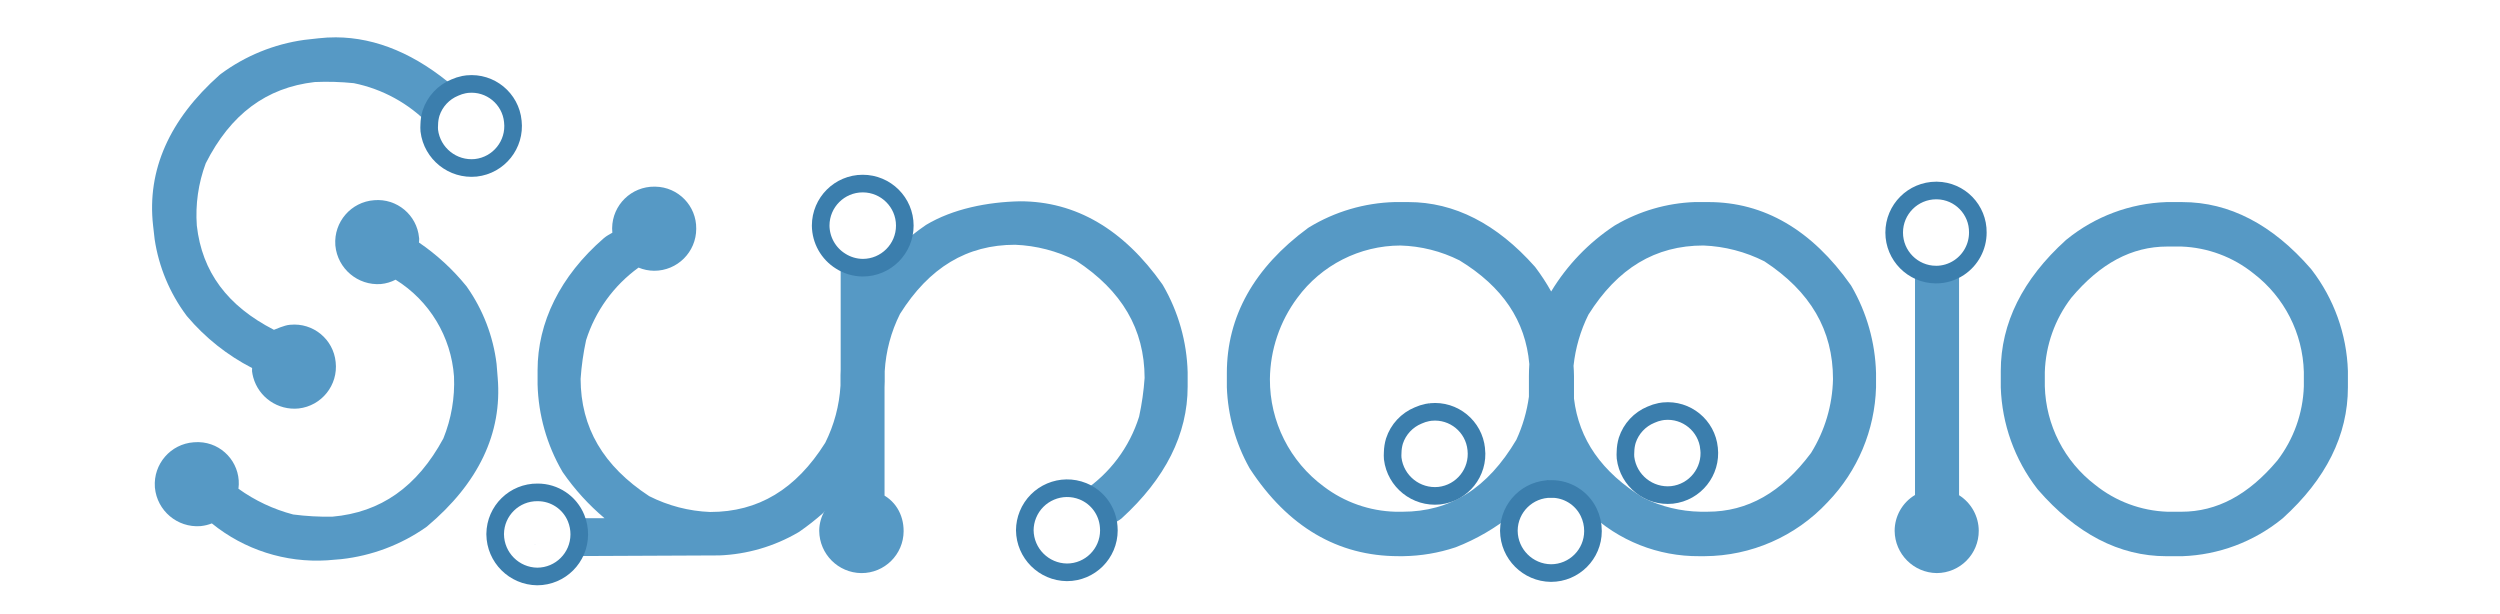
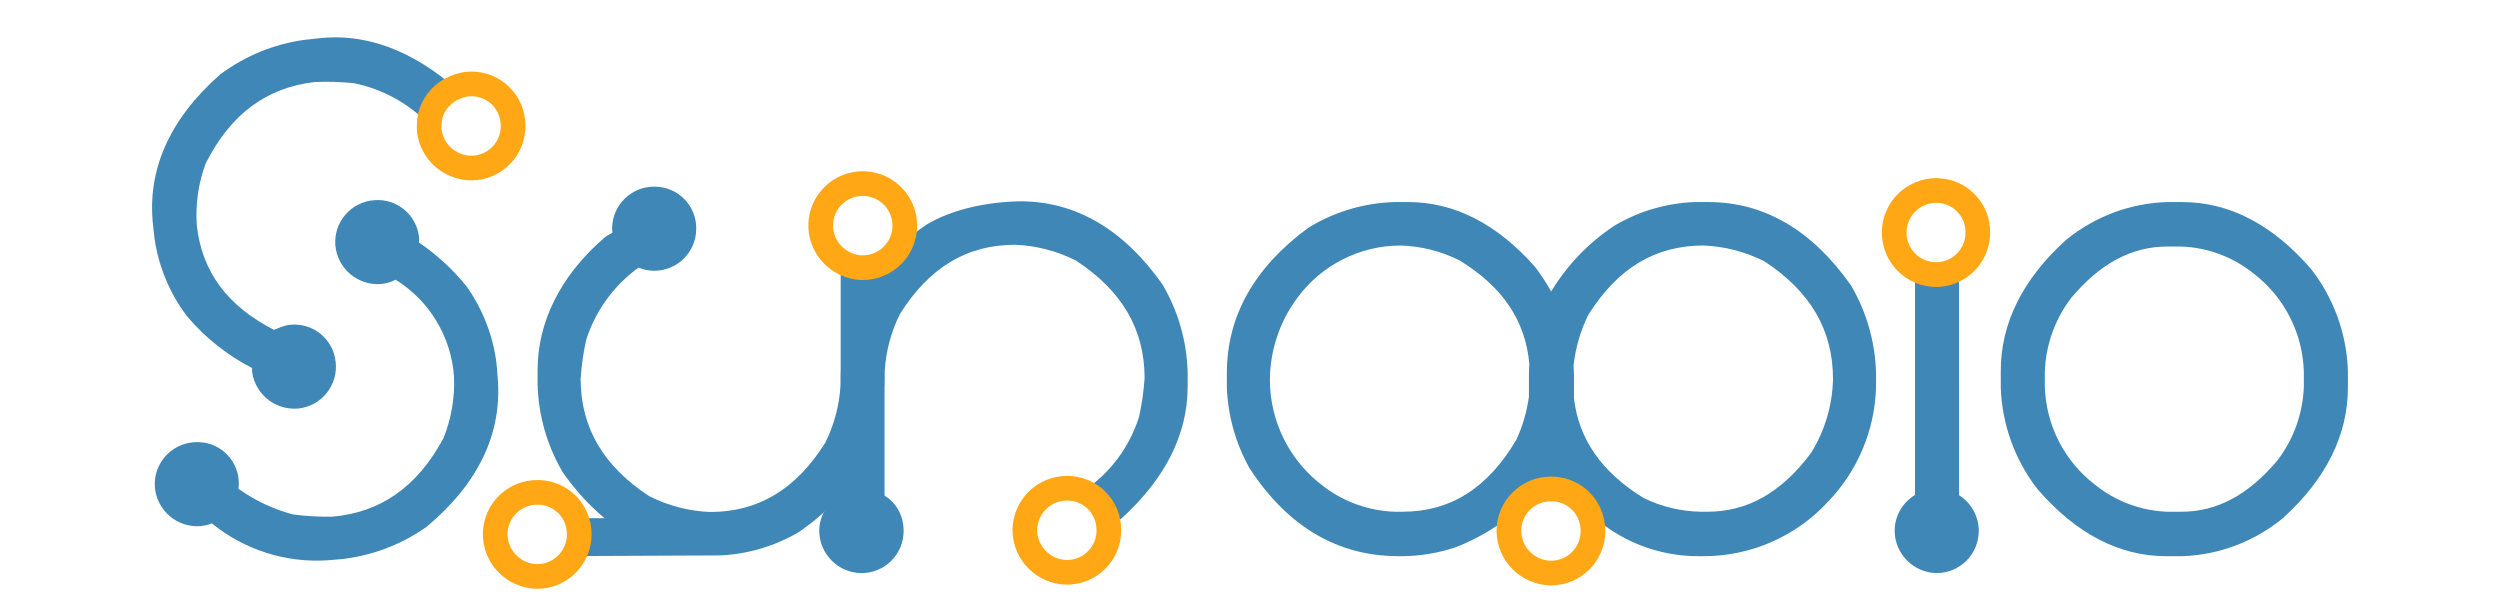
<svg xmlns="http://www.w3.org/2000/svg" xmlns:ns1="http://www.openswatchbook.org/uri/2009/osb" version="1.1" id="Layer_1" x="0px" y="0px" viewBox="0 0 141.904 34.842" style="enable-background:new 0 0 141.904 34.842;" xml:space="preserve">
  <defs id="defs47">
    <linearGradient id="linearGradient4569" ns1:paint="solid">
      <stop style="stop-color:#808080;stop-opacity:1;" offset="0" id="stop4567" />
    </linearGradient>
  </defs>
  <style type="text/css" id="style2">
	.st0{fill:none;}
	.st1{fill:#808080;}
	.st2{fill:#3C90CE;}
	.st3{fill:#EE6124;}
</style>
  <path style="fill:none" class="st0" d="m 118.925,27.521 c 1.165,0.937 2.602,1.472 4.096,1.526 h 0.795 c 2.023,0 3.808,-0.953 5.455,-2.914 0.926,-1.211 1.45,-2.682 1.499,-4.206 v -0.812 c -0.059,-2.201 -1.109,-4.257 -2.858,-5.595 -1.165,-0.937 -2.602,-1.472 -4.096,-1.526 h -0.795 c -2.023,0 -3.808,0.953 -5.455,2.914 -0.926,1.212 -1.45,2.682 -1.499,4.207 v 0.812 c 0.059,2.201 1.109,4.257 2.858,5.595 z" id="path6" />
  <path style="fill:none" class="st0" d="m 104.044,21.521 c 0,-2.781 -1.274,-4.968 -3.894,-6.687 -1.075,-0.544 -2.254,-0.85 -3.458,-0.898 -2.733,0 -4.869,1.284 -6.531,3.926 -0.451,0.909 -0.737,1.891 -0.844,2.901 0.012,0.194 0.025,0.388 0.025,0.583 v 1.28 c 0.28,2.324 1.577,4.175 3.942,5.636 1.008,0.497 2.114,0.765 3.238,0.785 h 0.398 c 2.28,0 4.204,-1.092 5.88,-3.337 0.783,-1.26 1.213,-2.706 1.245,-4.189 z" id="path8" />
  <path style="fill:none" class="st0" d="m 82.844,14.78 c -1.043,-0.523 -2.187,-0.811 -3.354,-0.844 -2.311,0.005 -4.483,1.107 -5.851,2.97 -0.995,1.334 -1.54,2.95 -1.557,4.615 -0.011,2.408 1.129,4.677 3.069,6.104 1.171,0.886 2.589,1.383 4.057,1.422 h 0.397 c 2.725,0 4.84,-1.336 6.466,-4.084 0.358,-0.776 0.598,-1.601 0.714,-2.448 V 21.346 c 0,-0.23 0.009,-0.457 0.023,-0.682 -0.214,-2.456 -1.514,-4.388 -3.963,-5.885 z" id="path10" />
-   <path d="m 37.156,10.594 c -1.316,-0.015 -2.395,1.038 -2.41,2.354 -1.11e-4,0.009 -4e-6,0.02 0,0.029 -5.4e-5,0.078 0.004,0.155 0.012,0.232 -0.194,0.116 -0.3,0.157 -0.49,0.316 -2.482,2.154 -3.754,4.786 -3.754,7.486 v 0.812 c 0.046,1.731 0.525,3.423 1.393,4.922 l 0.043,0.07 c 0.669,0.966 1.464,1.841 2.363,2.598 h -1.611 c 0.119,0.294 0.179,0.608 0.178,0.926 -0.001,0.431 -0.119,0.855 -0.342,1.225 l 8.131,-0.037 v 0 h 0.152 c 1.578,-0.06 3.116,-0.508 4.48,-1.303 l 0.068,-0.041 c 0.475,-0.328 0.929,-0.686 1.361,-1.068 0.023,-0.048 0.056,-0.087 0.082,-0.133 -0.19,0.339 -0.309,0.723 -0.312,1.139 -5e-5,0.005 1.5e-5,0.01 0,0.016 0.015,1.314 1.075,2.377 2.389,2.393 1.318,0.008 2.394,-1.055 2.402,-2.373 0.006,-0.968 -0.498,-1.81 -1.395,-2.182 0.137,0.12 0.22,0.118 0.312,0.168 V 21.967 c 0.003,-0.105 0.01,-0.21 0.01,-0.316 v -0.584 c 0.066,-1.13 0.36,-2.236 0.867,-3.248 1.662,-2.642 3.801,-3.926 6.533,-3.926 1.204,0.047 2.382,0.354 3.457,0.898 2.612,1.713 3.886,3.891 3.895,6.658 -0.05,0.74 -0.155,1.475 -0.312,2.199 -0.543,1.737 -1.666,3.235 -3.184,4.24 0.828,0.338 1.393,1.114 1.459,2.006 0.17,-0.108 0.37,-0.234 0.619,-0.387 l 0.109,-0.08 c 2.49,-2.267 3.752,-4.786 3.752,-7.486 v -0.812 c -0.046,-1.731 -0.525,-3.423 -1.393,-4.922 l -0.043,-0.07 c -2.204,-3.125 -4.921,-4.711 -8.076,-4.711 -1.85,0.037 -3.819,0.427 -5.344,1.344 -0.525,0.361 -1.025,0.759 -1.496,1.188 -0.618,1.146 -2.047,1.573 -3.193,0.955 -0.051,-0.028 -0.101,-0.057 -0.15,-0.088 v 6.162 c -0.003,0.105 -0.01,0.21 -0.01,0.316 v 0.584 c -0.066,1.13 -0.36,2.236 -0.867,3.248 -1.662,2.642 -3.798,3.926 -6.531,3.926 -1.204,-0.047 -2.384,-0.354 -3.459,-0.898 -2.612,-1.713 -3.886,-3.891 -3.895,-6.658 0.05,-0.74 0.155,-1.474 0.312,-2.199 0.525,-1.656 1.569,-3.099 2.977,-4.117 0.282,0.118 0.583,0.178 0.889,0.18 1.316,4.99e-4 2.384,-1.065 2.385,-2.381 v -0.002 c 0.019,-1.302 -1.022,-2.372 -2.324,-2.391 -0.013,-1.83e-4 -0.026,-2.9e-5 -0.039,0 z m 9.811,18.141 c -31.311,4.072 -15.656,2.036 0,0 z" id="path12" style="fill:#5699c5;fill-opacity:1;stroke:#00bfff;stroke-width:0.05;stroke-miterlimit:4;stroke-dasharray:none;stroke-opacity:0" />
-   <path class="st1" d="m 105.052,16.18 c -2.204,-3.125 -4.921,-4.71 -8.076,-4.71 h -0.795 c -1.578,0.06 -3.117,0.508 -4.481,1.303 l -0.068,0.041 c -1.457,0.962 -2.681,2.237 -3.585,3.731 -0.266,-0.476 -0.565,-0.934 -0.893,-1.369 l -0.036,-0.044 C 84.963,12.702 82.549,11.47 79.945,11.47 h -0.795 c -1.708,0.049 -3.375,0.54 -4.836,1.427 l -0.071,0.046 c -3.056,2.249 -4.605,5.018 -4.605,8.229 v 0.812 c 0.058,1.599 0.493,3.161 1.271,4.559 l 0.037,0.064 c 2.155,3.293 4.992,4.962 8.431,4.962 h 0.284 c 1,-0.015 1.991,-0.182 2.94,-0.497 l 0.051,-0.018 c 1.15,-0.45 2.223,-1.074 3.183,-1.851 0.38,-0.887 1.256,-1.459 2.221,-1.45 0.901,-0.003 1.723,0.51 2.117,1.32 1.692,1.621 3.949,2.517 6.292,2.497 h 0.284 c 2.647,-0.012 5.172,-1.117 6.977,-3.052 l 0.029,-0.031 c 1.688,-1.752 2.662,-4.071 2.732,-6.503 V 21.172 c -0.046,-1.731 -0.524,-3.423 -1.391,-4.921 z M 86.784,21.346 v 1.169 c -0.115,0.847 -0.356,1.672 -0.714,2.448 -1.626,2.748 -3.742,4.084 -6.466,4.084 h -0.397 c -1.467,-0.04 -2.886,-0.537 -4.056,-1.422 -1.94,-1.427 -3.08,-3.696 -3.069,-6.104 0.017,-1.664 0.563,-3.28 1.557,-4.615 1.369,-1.862 3.54,-2.964 5.851,-2.97 1.166,0.032 2.311,0.321 3.354,0.844 2.449,1.496 3.749,3.428 3.963,5.885 -0.015,0.225 -0.023,0.452 -0.023,0.682 z m 10.136,7.7 h -0.398 c -1.124,-0.02 -2.23,-0.288 -3.238,-0.785 -2.366,-1.461 -3.662,-3.312 -3.942,-5.636 v -1.28 c 0,-0.196 -0.013,-0.389 -0.025,-0.583 0.107,-1.009 0.393,-1.992 0.844,-2.901 1.662,-2.642 3.798,-3.926 6.531,-3.926 1.204,0.048 2.383,0.354 3.458,0.898 2.62,1.718 3.894,3.906 3.894,6.687 -0.032,1.483 -0.462,2.929 -1.245,4.189 -1.676,2.246 -3.6,3.337 -5.88,3.337 z" id="path14" style="fill:#5699c5;fill-opacity:1;stroke:#00bfff;stroke-width:0;stroke-miterlimit:4;stroke-dasharray:none;stroke-opacity:0" />
-   <path style="fill:#5699c5;fill-opacity:1;stroke:#00bfff;stroke-width:0;stroke-miterlimit:4;stroke-dasharray:none;stroke-opacity:0" d="m 111.199,15.191 c -0.751,0.502 -1.723,0.528 -2.5,0.068 v 12.838 c -0.718,0.428 -1.157,1.203 -1.156,2.039 0.015,1.314 1.077,2.377 2.391,2.393 1.322,-0.006 2.389,-1.082 2.383,-2.404 -0.004,-0.818 -0.425,-1.579 -1.117,-2.016 z" id="path16" />
-   <path class="st1" d="m 131.209,15.308 -0.042,-0.053 c -2.176,-2.511 -4.63,-3.784 -7.294,-3.784 h -0.908 c -2.062,0.073 -4.044,0.814 -5.648,2.113 l -0.053,0.043 c -2.454,2.219 -3.697,4.718 -3.697,7.43 v 0.928 c 0.067,2.085 0.788,4.097 2.062,5.749 l 0.042,0.053 c 2.176,2.511 4.63,3.784 7.294,3.784 h 0.908 c 2.062,-0.073 4.044,-0.814 5.648,-2.112 l 0.053,-0.043 c 2.454,-2.219 3.697,-4.719 3.697,-7.43 V 21.056 c -0.067,-2.085 -0.788,-4.097 -2.062,-5.749 z M 116.067,21.115 c 0.049,-1.524 0.573,-2.995 1.499,-4.207 1.647,-1.961 3.432,-2.914 5.455,-2.914 h 0.795 c 1.494,0.054 2.931,0.589 4.096,1.526 1.749,1.338 2.799,3.394 2.858,5.595 v 0.812 c -0.049,1.524 -0.573,2.995 -1.499,4.206 -1.647,1.961 -3.432,2.914 -5.455,2.914 h -0.795 c -1.494,-0.054 -2.931,-0.589 -4.096,-1.526 -1.749,-1.337 -2.799,-3.394 -2.858,-5.595 z" id="path18" style="fill:#5699c5;fill-opacity:1;stroke:#00bfff;stroke-width:0;stroke-miterlimit:4;stroke-dasharray:none;stroke-opacity:0" />
-   <path class="st2" d="m 32.88,30.34 c 0.002,-0.318 -0.059,-0.632 -0.178,-0.927 -0.361,-0.888 -1.226,-1.468 -2.185,-1.465 -1.316,-0.015 -2.395,1.039 -2.41,2.355 -1.09e-4,0.009 -1.62e-4,0.019 -1.6e-4,0.028 0.015,1.314 1.076,2.376 2.39,2.391 1.314,-0.004 2.379,-1.069 2.383,-2.383 z" id="path20" style="opacity:1;vector-effect:none;fill:none;fill-opacity:1;stroke:#3b7ead;stroke-width:1;stroke-linecap:butt;stroke-linejoin:miter;stroke-miterlimit:4;stroke-dasharray:none;stroke-dashoffset:0;stroke-opacity:1" />
-   <path class="st2" d="m 88.056,27.754 c -1.315,-0.017 -2.394,1.036 -2.41,2.35 -1.37e-4,0.011 -1.98e-4,0.022 -1.83e-4,0.033 0.015,1.314 1.076,2.376 2.39,2.391 1.316,5.15e-4 2.383,-1.066 2.384,-2.382 0,-3.62e-4 0,-7.28e-4 0,-0.001 0.002,-0.371 -0.082,-0.738 -0.245,-1.072 -0.394,-0.81 -1.217,-1.323 -2.118,-1.32 z" id="path22" style="opacity:1;vector-effect:none;fill:none;fill-opacity:1;stroke:#3b7ead;stroke-width:1;stroke-linecap:butt;stroke-linejoin:miter;stroke-miterlimit:4;stroke-dasharray:none;stroke-dashoffset:0;stroke-opacity:1" />
-   <path class="st3" d="m 109.882,15.587 c 0.469,0.002 0.927,-0.136 1.317,-0.396 0.665,-0.443 1.065,-1.188 1.066,-1.987 0.018,-1.302 -1.022,-2.373 -2.324,-2.391 -0.013,-1.84e-4 -0.026,-2.61e-4 -0.039,-2.34e-4 -1.318,0.002 -2.386,1.071 -2.385,2.39 0.001,1.308 1.056,2.372 2.364,2.384 z" id="path24" style="opacity:1;vector-effect:none;fill:none;fill-opacity:1;stroke:#3b7ead;stroke-width:1;stroke-linecap:butt;stroke-linejoin:miter;stroke-miterlimit:4;stroke-dasharray:none;stroke-dashoffset:0;stroke-opacity:1" />
-   <path class="st2" d="m 61.474,27.888 c -1.23,-0.498 -2.631,0.095 -3.129,1.325 -0.114,0.28 -0.173,0.579 -0.176,0.882 0.015,1.314 1.076,2.376 2.39,2.391 1.316,5.04e-4 2.383,-1.066 2.383,-2.382 0,-3.6e-4 0,-7.22e-4 0,-0.001 2.22e-4,-0.071 -0.004,-0.14 -0.01,-0.209 -0.066,-0.891 -0.631,-1.669 -1.459,-2.006 z" id="path26" style="opacity:1;vector-effect:none;fill:none;fill-opacity:1;stroke:#3b7ead;stroke-width:1;stroke-linecap:butt;stroke-linejoin:miter;stroke-miterlimit:4;stroke-dasharray:none;stroke-dashoffset:0;stroke-opacity:1" />
-   <path class="st3" d="m 48.973,15.195 c 1.318,-0.001 2.386,-1.071 2.385,-2.39 -0.001,-1.318 -1.071,-2.386 -2.39,-2.385 -1.316,0.001 -2.382,1.067 -2.385,2.383 0.007,0.824 0.435,1.587 1.135,2.021 0.375,0.239 0.81,0.367 1.255,0.371 z" id="path32" style="opacity:1;vector-effect:none;fill:none;fill-opacity:1;stroke:#3b7ead;stroke-width:1;stroke-linecap:butt;stroke-linejoin:miter;stroke-miterlimit:4;stroke-dasharray:none;stroke-dashoffset:0;stroke-opacity:1" />
-   <path class="st1" d="M 28.186,20.65 C 27.993,19.083 27.418,17.587 26.511,16.295 l -0.047,-0.064 c -0.771,-0.947 -1.674,-1.777 -2.683,-2.465 7.63e-4,-0.074 0.019,-0.143 0.013,-0.218 -0.002,-0.02 -0.006,-0.039 -0.008,-0.058 -0.121,-1.288 -1.259,-2.238 -2.548,-2.126 -1.312,0.095 -2.299,1.237 -2.204,2.549 6.77e-4,0.009 0.001,0.019 0.002,0.028 0.125,1.308 1.272,2.277 2.582,2.182 0.292,-0.028 0.576,-0.112 0.837,-0.247 1.921,1.193 3.154,3.235 3.315,5.491 0.054,1.203 -0.152,2.404 -0.604,3.521 -1.487,2.746 -3.551,4.199 -6.308,4.44 -0.742,0.012 -1.483,-0.03 -2.218,-0.125 -1.116,-0.293 -2.168,-0.788 -3.105,-1.461 0.17,-1.281 -0.73,-2.457 -2.011,-2.627 -0.175,-0.023 -0.353,-0.027 -0.529,-0.01 -1.312,0.095 -2.299,1.237 -2.204,2.549 6.79e-4,0.009 0.001,0.019 0.002,0.028 0.125,1.308 1.272,2.277 2.582,2.182 0.017,-0.001 0.033,-0.005 0.049,-0.006 0.206,-0.023 0.408,-0.073 0.601,-0.149 1.842,1.496 4.179,2.244 6.547,2.096 l 0.809,-0.068 c 1.721,-0.191 3.367,-0.811 4.787,-1.801 l 0.067,-0.05 c 2.929,-2.459 4.28,-5.299 4.015,-8.443 z" id="path36" style="fill:#5699c5;fill-opacity:1;stroke:#00bfff;stroke-width:0;stroke-miterlimit:4;stroke-dasharray:none;stroke-opacity:0" />
-   <path style="fill:#5699c5;fill-opacity:1;stroke:#00bfff;stroke-width:0;stroke-miterlimit:4;stroke-dasharray:none;stroke-opacity:0" d="m 19.064,2.119 c -0.329,-0.002 -0.658,0.018 -0.988,0.055 l -0.807,0.09 c -1.715,0.239 -3.344,0.904 -4.736,1.934 l -0.064,0.051 C 9.609,6.787 8.337,9.666 8.689,12.801 l 0.09,0.789 c 0.236,1.561 0.853,3.04 1.795,4.307 l 0.049,0.062 c 1.024,1.21 2.277,2.207 3.688,2.932 0.002,0.063 -0.011,0.122 -0.004,0.186 0.014,0.114 0.036,0.227 0.066,0.338 0.312,1.139 1.401,1.888 2.576,1.771 1.308,-0.147 2.25,-1.327 2.104,-2.635 -0.127,-1.296 -1.282,-2.244 -2.578,-2.117 -0.013,0.001 -0.024,0.002 -0.037,0.004 -0.274,0.016 -0.843,0.267 -0.889,0.283 -2.64,-1.352 -4.081,-3.286 -4.377,-5.914 -0.087,-1.201 0.085,-2.408 0.506,-3.537 1.41,-2.787 3.435,-4.296 6.184,-4.613 0.741,-0.033 1.483,-0.011 2.221,0.064 1.633,0.332 3.126,1.152 4.283,2.352 0.004,-0.22 0.036,-0.44 0.1,-0.65 C 24.681,5.763 25.175,5.233 25.816,4.971 23.633,3.09 21.367,2.13 19.064,2.119 Z" id="path38" />
-   <path class="st3" d="m 26.495,4.778 c -0.055,0.006 -0.108,0.016 -0.162,0.026 -0.178,0.036 -0.351,0.091 -0.516,0.166 -0.642,0.263 -1.136,0.794 -1.351,1.453 -0.063,0.211 -0.097,0.429 -0.101,0.649 -0.008,0.114 -0.008,0.229 0.001,0.344 0.161,1.304 1.335,2.241 2.642,2.109 1.308,-0.146 2.249,-1.325 2.102,-2.633 -4.2e-5,-3.719e-4 -8.4e-5,-7.439e-4 -1.26e-4,-0.001 C 28.984,5.595 27.83,4.647 26.534,4.774 c -0.013,0.001 -0.026,0.003 -0.038,0.004 z" id="path42" style="fill:none;fill-opacity:1;stroke:#3b7ead;stroke-width:1;stroke-miterlimit:4;stroke-dasharray:none;stroke-opacity:1" />
-   <path class="st3" d="m 81.181,23.389 c -0.055,0.006 -0.108,0.016 -0.162,0.026 -0.178,0.036 -0.351,0.091 -0.516,0.166 -0.642,0.263 -1.136,0.794 -1.351,1.453 -0.063,0.211 -0.097,0.429 -0.101,0.649 -0.008,0.114 -0.008,0.229 0.001,0.344 0.161,1.304 1.335,2.241 2.642,2.109 1.308,-0.146 2.249,-1.325 2.102,-2.633 -4.2e-5,-3.72e-4 -8.4e-5,-7.44e-4 -1.26e-4,-0.001 -0.127,-1.296 -1.281,-2.244 -2.577,-2.117 -0.013,0.001 -0.026,0.003 -0.038,0.004 z" id="path42-7" style="fill:none;fill-opacity:1;stroke:#3b7ead;stroke-width:1;stroke-miterlimit:4;stroke-dasharray:none;stroke-opacity:1" />
-   <path class="st3" d="m 94.395,23.345 c -0.055,0.006 -0.108,0.016 -0.162,0.026 -0.178,0.036 -0.351,0.091 -0.516,0.166 -0.642,0.263 -1.136,0.794 -1.351,1.453 -0.063,0.211 -0.097,0.429 -0.101,0.649 -0.008,0.114 -0.008,0.229 0.001,0.344 0.161,1.304 1.335,2.241 2.642,2.109 1.308,-0.146 2.249,-1.325 2.102,-2.633 -4e-5,-3.72e-4 -8e-5,-7.44e-4 -1.2e-4,-0.001 -0.127,-1.296 -1.281,-2.244 -2.577,-2.117 -0.013,0.001 -0.026,0.003 -0.038,0.004 z" id="path42-77" style="fill:none;fill-opacity:1;stroke:#3b7ead;stroke-width:1;stroke-miterlimit:4;stroke-dasharray:none;stroke-opacity:1" />
+   <path d="m 37.156,10.594 c -1.316,-0.015 -2.395,1.038 -2.41,2.354 -1.11e-4,0.009 -4e-6,0.02 0,0.029 -5.4e-5,0.078 0.004,0.155 0.012,0.232 -0.194,0.116 -0.3,0.157 -0.49,0.316 -2.482,2.154 -3.754,4.786 -3.754,7.486 v 0.812 c 0.046,1.731 0.525,3.423 1.393,4.922 l 0.043,0.07 c 0.669,0.966 1.464,1.841 2.363,2.598 h -1.611 c 0.119,0.294 0.179,0.608 0.178,0.926 -0.001,0.431 -0.119,0.855 -0.342,1.225 l 8.131,-0.037 v 0 h 0.152 c 1.578,-0.06 3.116,-0.508 4.48,-1.303 l 0.068,-0.041 c 0.475,-0.328 0.929,-0.686 1.361,-1.068 0.023,-0.048 0.056,-0.087 0.082,-0.133 -0.19,0.339 -0.309,0.723 -0.312,1.139 -5e-5,0.005 1.5e-5,0.01 0,0.016 0.015,1.314 1.075,2.377 2.389,2.393 1.318,0.008 2.394,-1.055 2.402,-2.373 0.006,-0.968 -0.498,-1.81 -1.395,-2.182 0.137,0.12 0.22,0.118 0.312,0.168 V 21.967 c 0.003,-0.105 0.01,-0.21 0.01,-0.316 v -0.584 c 0.066,-1.13 0.36,-2.236 0.867,-3.248 1.662,-2.642 3.801,-3.926 6.533,-3.926 1.204,0.047 2.382,0.354 3.457,0.898 2.612,1.713 3.886,3.891 3.895,6.658 -0.05,0.74 -0.155,1.475 -0.312,2.199 -0.543,1.737 -1.666,3.235 -3.184,4.24 0.828,0.338 1.393,1.114 1.459,2.006 0.17,-0.108 0.37,-0.234 0.619,-0.387 l 0.109,-0.08 c 2.49,-2.267 3.752,-4.786 3.752,-7.486 v -0.812 c -0.046,-1.731 -0.525,-3.423 -1.393,-4.922 l -0.043,-0.07 c -2.204,-3.125 -4.921,-4.711 -8.076,-4.711 -1.85,0.037 -3.819,0.427 -5.344,1.344 -0.525,0.361 -1.025,0.759 -1.496,1.188 -0.618,1.146 -2.047,1.573 -3.193,0.955 -0.051,-0.028 -0.101,-0.057 -0.15,-0.088 v 6.162 c -0.003,0.105 -0.01,0.21 -0.01,0.316 v 0.584 c -0.066,1.13 -0.36,2.236 -0.867,3.248 -1.662,2.642 -3.798,3.926 -6.531,3.926 -1.204,-0.047 -2.384,-0.354 -3.459,-0.898 -2.612,-1.713 -3.886,-3.891 -3.895,-6.658 0.05,-0.74 0.155,-1.474 0.312,-2.199 0.525,-1.656 1.569,-3.099 2.977,-4.117 0.282,0.118 0.583,0.178 0.889,0.18 1.316,4.99e-4 2.384,-1.065 2.385,-2.381 v -0.002 c 0.019,-1.302 -1.022,-2.372 -2.324,-2.391 -0.013,-1.83e-4 -0.026,-2.9e-5 -0.039,0 z m 9.811,18.141 c -31.311,4.072 -15.656,2.036 0,0 z" id="path12" style="fill:#3f87b6;fill-opacity:1;stroke:#00bfff;stroke-width:0.05;stroke-miterlimit:4;stroke-dasharray:none;stroke-opacity:0" />
+   <path class="st1" d="m 105.052,16.18 c -2.204,-3.125 -4.921,-4.71 -8.076,-4.71 h -0.795 c -1.578,0.06 -3.117,0.508 -4.481,1.303 l -0.068,0.041 c -1.457,0.962 -2.681,2.237 -3.585,3.731 -0.266,-0.476 -0.565,-0.934 -0.893,-1.369 l -0.036,-0.044 C 84.963,12.702 82.549,11.47 79.945,11.47 h -0.795 c -1.708,0.049 -3.375,0.54 -4.836,1.427 l -0.071,0.046 c -3.056,2.249 -4.605,5.018 -4.605,8.229 v 0.812 c 0.058,1.599 0.493,3.161 1.271,4.559 l 0.037,0.064 c 2.155,3.293 4.992,4.962 8.431,4.962 h 0.284 c 1,-0.015 1.991,-0.182 2.94,-0.497 l 0.051,-0.018 c 1.15,-0.45 2.223,-1.074 3.183,-1.851 0.38,-0.887 1.256,-1.459 2.221,-1.45 0.901,-0.003 1.723,0.51 2.117,1.32 1.692,1.621 3.949,2.517 6.292,2.497 h 0.284 c 2.647,-0.012 5.172,-1.117 6.977,-3.052 l 0.029,-0.031 c 1.688,-1.752 2.662,-4.071 2.732,-6.503 V 21.172 c -0.046,-1.731 -0.524,-3.423 -1.391,-4.921 z M 86.784,21.346 v 1.169 c -0.115,0.847 -0.356,1.672 -0.714,2.448 -1.626,2.748 -3.742,4.084 -6.466,4.084 h -0.397 c -1.467,-0.04 -2.886,-0.537 -4.056,-1.422 -1.94,-1.427 -3.08,-3.696 -3.069,-6.104 0.017,-1.664 0.563,-3.28 1.557,-4.615 1.369,-1.862 3.54,-2.964 5.851,-2.97 1.166,0.032 2.311,0.321 3.354,0.844 2.449,1.496 3.749,3.428 3.963,5.885 -0.015,0.225 -0.023,0.452 -0.023,0.682 z m 10.136,7.7 h -0.398 c -1.124,-0.02 -2.23,-0.288 -3.238,-0.785 -2.366,-1.461 -3.662,-3.312 -3.942,-5.636 v -1.28 c 0,-0.196 -0.013,-0.389 -0.025,-0.583 0.107,-1.009 0.393,-1.992 0.844,-2.901 1.662,-2.642 3.798,-3.926 6.531,-3.926 1.204,0.048 2.383,0.354 3.458,0.898 2.62,1.718 3.894,3.906 3.894,6.687 -0.032,1.483 -0.462,2.929 -1.245,4.189 -1.676,2.246 -3.6,3.337 -5.88,3.337 z" id="path14" style="fill:#3f87b6;fill-opacity:1;stroke:#00bfff;stroke-width:0;stroke-miterlimit:4;stroke-dasharray:none;stroke-opacity:0" />
+   <path style="fill:#3f87b6;fill-opacity:1;stroke:#00bfff;stroke-width:0;stroke-miterlimit:4;stroke-dasharray:none;stroke-opacity:0" d="m 111.199,15.191 c -0.751,0.502 -1.723,0.528 -2.5,0.068 v 12.838 c -0.718,0.428 -1.157,1.203 -1.156,2.039 0.015,1.314 1.077,2.377 2.391,2.393 1.322,-0.006 2.389,-1.082 2.383,-2.404 -0.004,-0.818 -0.425,-1.579 -1.117,-2.016 z" id="path16" />
+   <path class="st1" d="m 131.209,15.308 -0.042,-0.053 c -2.176,-2.511 -4.63,-3.784 -7.294,-3.784 h -0.908 c -2.062,0.073 -4.044,0.814 -5.648,2.113 l -0.053,0.043 c -2.454,2.219 -3.697,4.718 -3.697,7.43 v 0.928 c 0.067,2.085 0.788,4.097 2.062,5.749 l 0.042,0.053 c 2.176,2.511 4.63,3.784 7.294,3.784 h 0.908 c 2.062,-0.073 4.044,-0.814 5.648,-2.112 l 0.053,-0.043 c 2.454,-2.219 3.697,-4.719 3.697,-7.43 V 21.056 c -0.067,-2.085 -0.788,-4.097 -2.062,-5.749 z M 116.067,21.115 c 0.049,-1.524 0.573,-2.995 1.499,-4.207 1.647,-1.961 3.432,-2.914 5.455,-2.914 h 0.795 c 1.494,0.054 2.931,0.589 4.096,1.526 1.749,1.338 2.799,3.394 2.858,5.595 v 0.812 c -0.049,1.524 -0.573,2.995 -1.499,4.206 -1.647,1.961 -3.432,2.914 -5.455,2.914 h -0.795 c -1.494,-0.054 -2.931,-0.589 -4.096,-1.526 -1.749,-1.337 -2.799,-3.394 -2.858,-5.595 z" id="path18" style="fill:#3f87b6;fill-opacity:1;stroke:#00bfff;stroke-width:0;stroke-miterlimit:4;stroke-dasharray:none;stroke-opacity:0" />
+   <path class="st2" d="m 32.88,30.34 c 0.002,-0.318 -0.059,-0.632 -0.178,-0.927 -0.361,-0.888 -1.226,-1.468 -2.185,-1.465 -1.316,-0.015 -2.395,1.039 -2.41,2.355 -1.09e-4,0.009 -1.62e-4,0.019 -1.6e-4,0.028 0.015,1.314 1.076,2.376 2.39,2.391 1.314,-0.004 2.379,-1.069 2.383,-2.383 z" id="path20" style="opacity:1;vector-effect:none;fill:none;fill-opacity:1;stroke:#ffa714;stroke-width:1.4;stroke-linecap:butt;stroke-linejoin:round;stroke-miterlimit:4;stroke-dasharray:none;stroke-dashoffset:0;stroke-opacity:1;font-variant-east_asian:normal" />
+   <path class="st2" d="m 88.056,27.754 c -1.315,-0.017 -2.394,1.036 -2.41,2.35 -1.37e-4,0.011 -1.98e-4,0.022 -1.83e-4,0.033 0.015,1.314 1.076,2.376 2.39,2.391 1.316,5.15e-4 2.383,-1.066 2.384,-2.382 0,-3.62e-4 0,-7.28e-4 0,-0.001 0.002,-0.371 -0.082,-0.738 -0.245,-1.072 -0.394,-0.81 -1.217,-1.323 -2.118,-1.32 z" id="path22" style="opacity:1;vector-effect:none;fill:none;fill-opacity:1;stroke:#ffa714;stroke-width:1.4;stroke-linecap:butt;stroke-linejoin:round;stroke-miterlimit:4;stroke-dasharray:none;stroke-dashoffset:0;stroke-opacity:1;font-variant-east_asian:normal" />
+   <path class="st3" d="m 109.882,15.587 c 0.469,0.002 0.927,-0.136 1.317,-0.396 0.665,-0.443 1.065,-1.188 1.066,-1.987 0.018,-1.302 -1.022,-2.373 -2.324,-2.391 -0.013,-1.84e-4 -0.026,-2.61e-4 -0.039,-2.34e-4 -1.318,0.002 -2.386,1.071 -2.385,2.39 0.001,1.308 1.056,2.372 2.364,2.384 z" id="path24" style="opacity:1;vector-effect:none;fill:none;fill-opacity:1;stroke:#ffa714;stroke-width:1.4;stroke-linecap:butt;stroke-linejoin:round;stroke-miterlimit:4;stroke-dasharray:none;stroke-dashoffset:0;stroke-opacity:1;font-variant-east_asian:normal" />
+   <path class="st2" d="m 61.474,27.888 c -1.23,-0.498 -2.631,0.095 -3.129,1.325 -0.114,0.28 -0.173,0.579 -0.176,0.882 0.015,1.314 1.076,2.376 2.39,2.391 1.316,5.04e-4 2.383,-1.066 2.383,-2.382 0,-3.6e-4 0,-7.22e-4 0,-0.001 2.22e-4,-0.071 -0.004,-0.14 -0.01,-0.209 -0.066,-0.891 -0.631,-1.669 -1.459,-2.006 z" id="path26" style="opacity:1;vector-effect:none;fill:none;fill-opacity:1;stroke:#ffa714;stroke-width:1.4;stroke-linecap:butt;stroke-linejoin:round;stroke-miterlimit:4;stroke-dasharray:none;stroke-dashoffset:0;stroke-opacity:1;font-variant-east_asian:normal" />
+   <path class="st3" d="m 48.973,15.195 c 1.318,-0.001 2.386,-1.071 2.385,-2.39 -0.001,-1.318 -1.071,-2.386 -2.39,-2.385 -1.316,0.001 -2.382,1.067 -2.385,2.383 0.007,0.824 0.435,1.587 1.135,2.021 0.375,0.239 0.81,0.367 1.255,0.371 z" id="path32" style="opacity:1;vector-effect:none;fill:none;fill-opacity:1;stroke:#ffa714;stroke-width:1.4;stroke-linecap:butt;stroke-linejoin:round;stroke-miterlimit:4;stroke-dasharray:none;stroke-dashoffset:0;stroke-opacity:1;font-variant-east_asian:normal" />
+   <path class="st1" d="M 28.186,20.65 C 27.993,19.083 27.418,17.587 26.511,16.295 l -0.047,-0.064 c -0.771,-0.947 -1.674,-1.777 -2.683,-2.465 7.63e-4,-0.074 0.019,-0.143 0.013,-0.218 -0.002,-0.02 -0.006,-0.039 -0.008,-0.058 -0.121,-1.288 -1.259,-2.238 -2.548,-2.126 -1.312,0.095 -2.299,1.237 -2.204,2.549 6.77e-4,0.009 0.001,0.019 0.002,0.028 0.125,1.308 1.272,2.277 2.582,2.182 0.292,-0.028 0.576,-0.112 0.837,-0.247 1.921,1.193 3.154,3.235 3.315,5.491 0.054,1.203 -0.152,2.404 -0.604,3.521 -1.487,2.746 -3.551,4.199 -6.308,4.44 -0.742,0.012 -1.483,-0.03 -2.218,-0.125 -1.116,-0.293 -2.168,-0.788 -3.105,-1.461 0.17,-1.281 -0.73,-2.457 -2.011,-2.627 -0.175,-0.023 -0.353,-0.027 -0.529,-0.01 -1.312,0.095 -2.299,1.237 -2.204,2.549 6.79e-4,0.009 0.001,0.019 0.002,0.028 0.125,1.308 1.272,2.277 2.582,2.182 0.017,-0.001 0.033,-0.005 0.049,-0.006 0.206,-0.023 0.408,-0.073 0.601,-0.149 1.842,1.496 4.179,2.244 6.547,2.096 l 0.809,-0.068 c 1.721,-0.191 3.367,-0.811 4.787,-1.801 l 0.067,-0.05 c 2.929,-2.459 4.28,-5.299 4.015,-8.443 z" id="path36" style="fill:#3f87b6;fill-opacity:1;stroke:#00bfff;stroke-width:0;stroke-miterlimit:4;stroke-dasharray:none;stroke-opacity:0" />
+   <path style="fill:#3f87b6;fill-opacity:1;stroke:#ffd65e;stroke-width:0;stroke-miterlimit:4;stroke-dasharray:none;stroke-opacity:0" d="m 19.064,2.119 c -0.329,-0.002 -0.658,0.018 -0.988,0.055 l -0.807,0.09 c -1.715,0.239 -3.344,0.904 -4.736,1.934 l -0.064,0.051 C 9.609,6.787 8.337,9.666 8.689,12.801 l 0.09,0.789 c 0.236,1.561 0.853,3.04 1.795,4.307 l 0.049,0.062 c 1.024,1.21 2.277,2.207 3.688,2.932 0.002,0.063 -0.011,0.122 -0.004,0.186 0.014,0.114 0.036,0.227 0.066,0.338 0.312,1.139 1.401,1.888 2.576,1.771 1.308,-0.147 2.25,-1.327 2.104,-2.635 -0.127,-1.296 -1.282,-2.244 -2.578,-2.117 -0.013,0.001 -0.024,0.002 -0.037,0.004 -0.274,0.016 -0.843,0.267 -0.889,0.283 -2.64,-1.352 -4.081,-3.286 -4.377,-5.914 -0.087,-1.201 0.085,-2.408 0.506,-3.537 1.41,-2.787 3.435,-4.296 6.184,-4.613 0.741,-0.033 1.483,-0.011 2.221,0.064 1.633,0.332 3.126,1.152 4.283,2.352 0.004,-0.22 0.036,-0.44 0.1,-0.65 C 24.681,5.763 25.175,5.233 25.816,4.971 23.633,3.09 21.367,2.13 19.064,2.119 Z" id="path38" />
+   <path class="st3" d="m 26.495,4.778 c -0.055,0.006 -0.108,0.016 -0.162,0.026 -0.178,0.036 -0.351,0.091 -0.516,0.166 -0.642,0.263 -1.136,0.794 -1.351,1.453 -0.063,0.211 -0.097,0.429 -0.101,0.649 -0.008,0.114 -0.008,0.229 0.001,0.344 0.161,1.304 1.335,2.241 2.642,2.109 1.308,-0.146 2.249,-1.325 2.102,-2.633 -4.2e-5,-3.719e-4 -8.4e-5,-7.439e-4 -1.26e-4,-0.001 C 28.984,5.595 27.83,4.647 26.534,4.774 c -0.013,0.001 -0.026,0.003 -0.038,0.004 z" id="path42" style="fill:none;fill-opacity:1;stroke:#ffa714;stroke-width:1.4;stroke-miterlimit:4;stroke-dasharray:none;stroke-opacity:1;stroke-linejoin:round" />
</svg>
